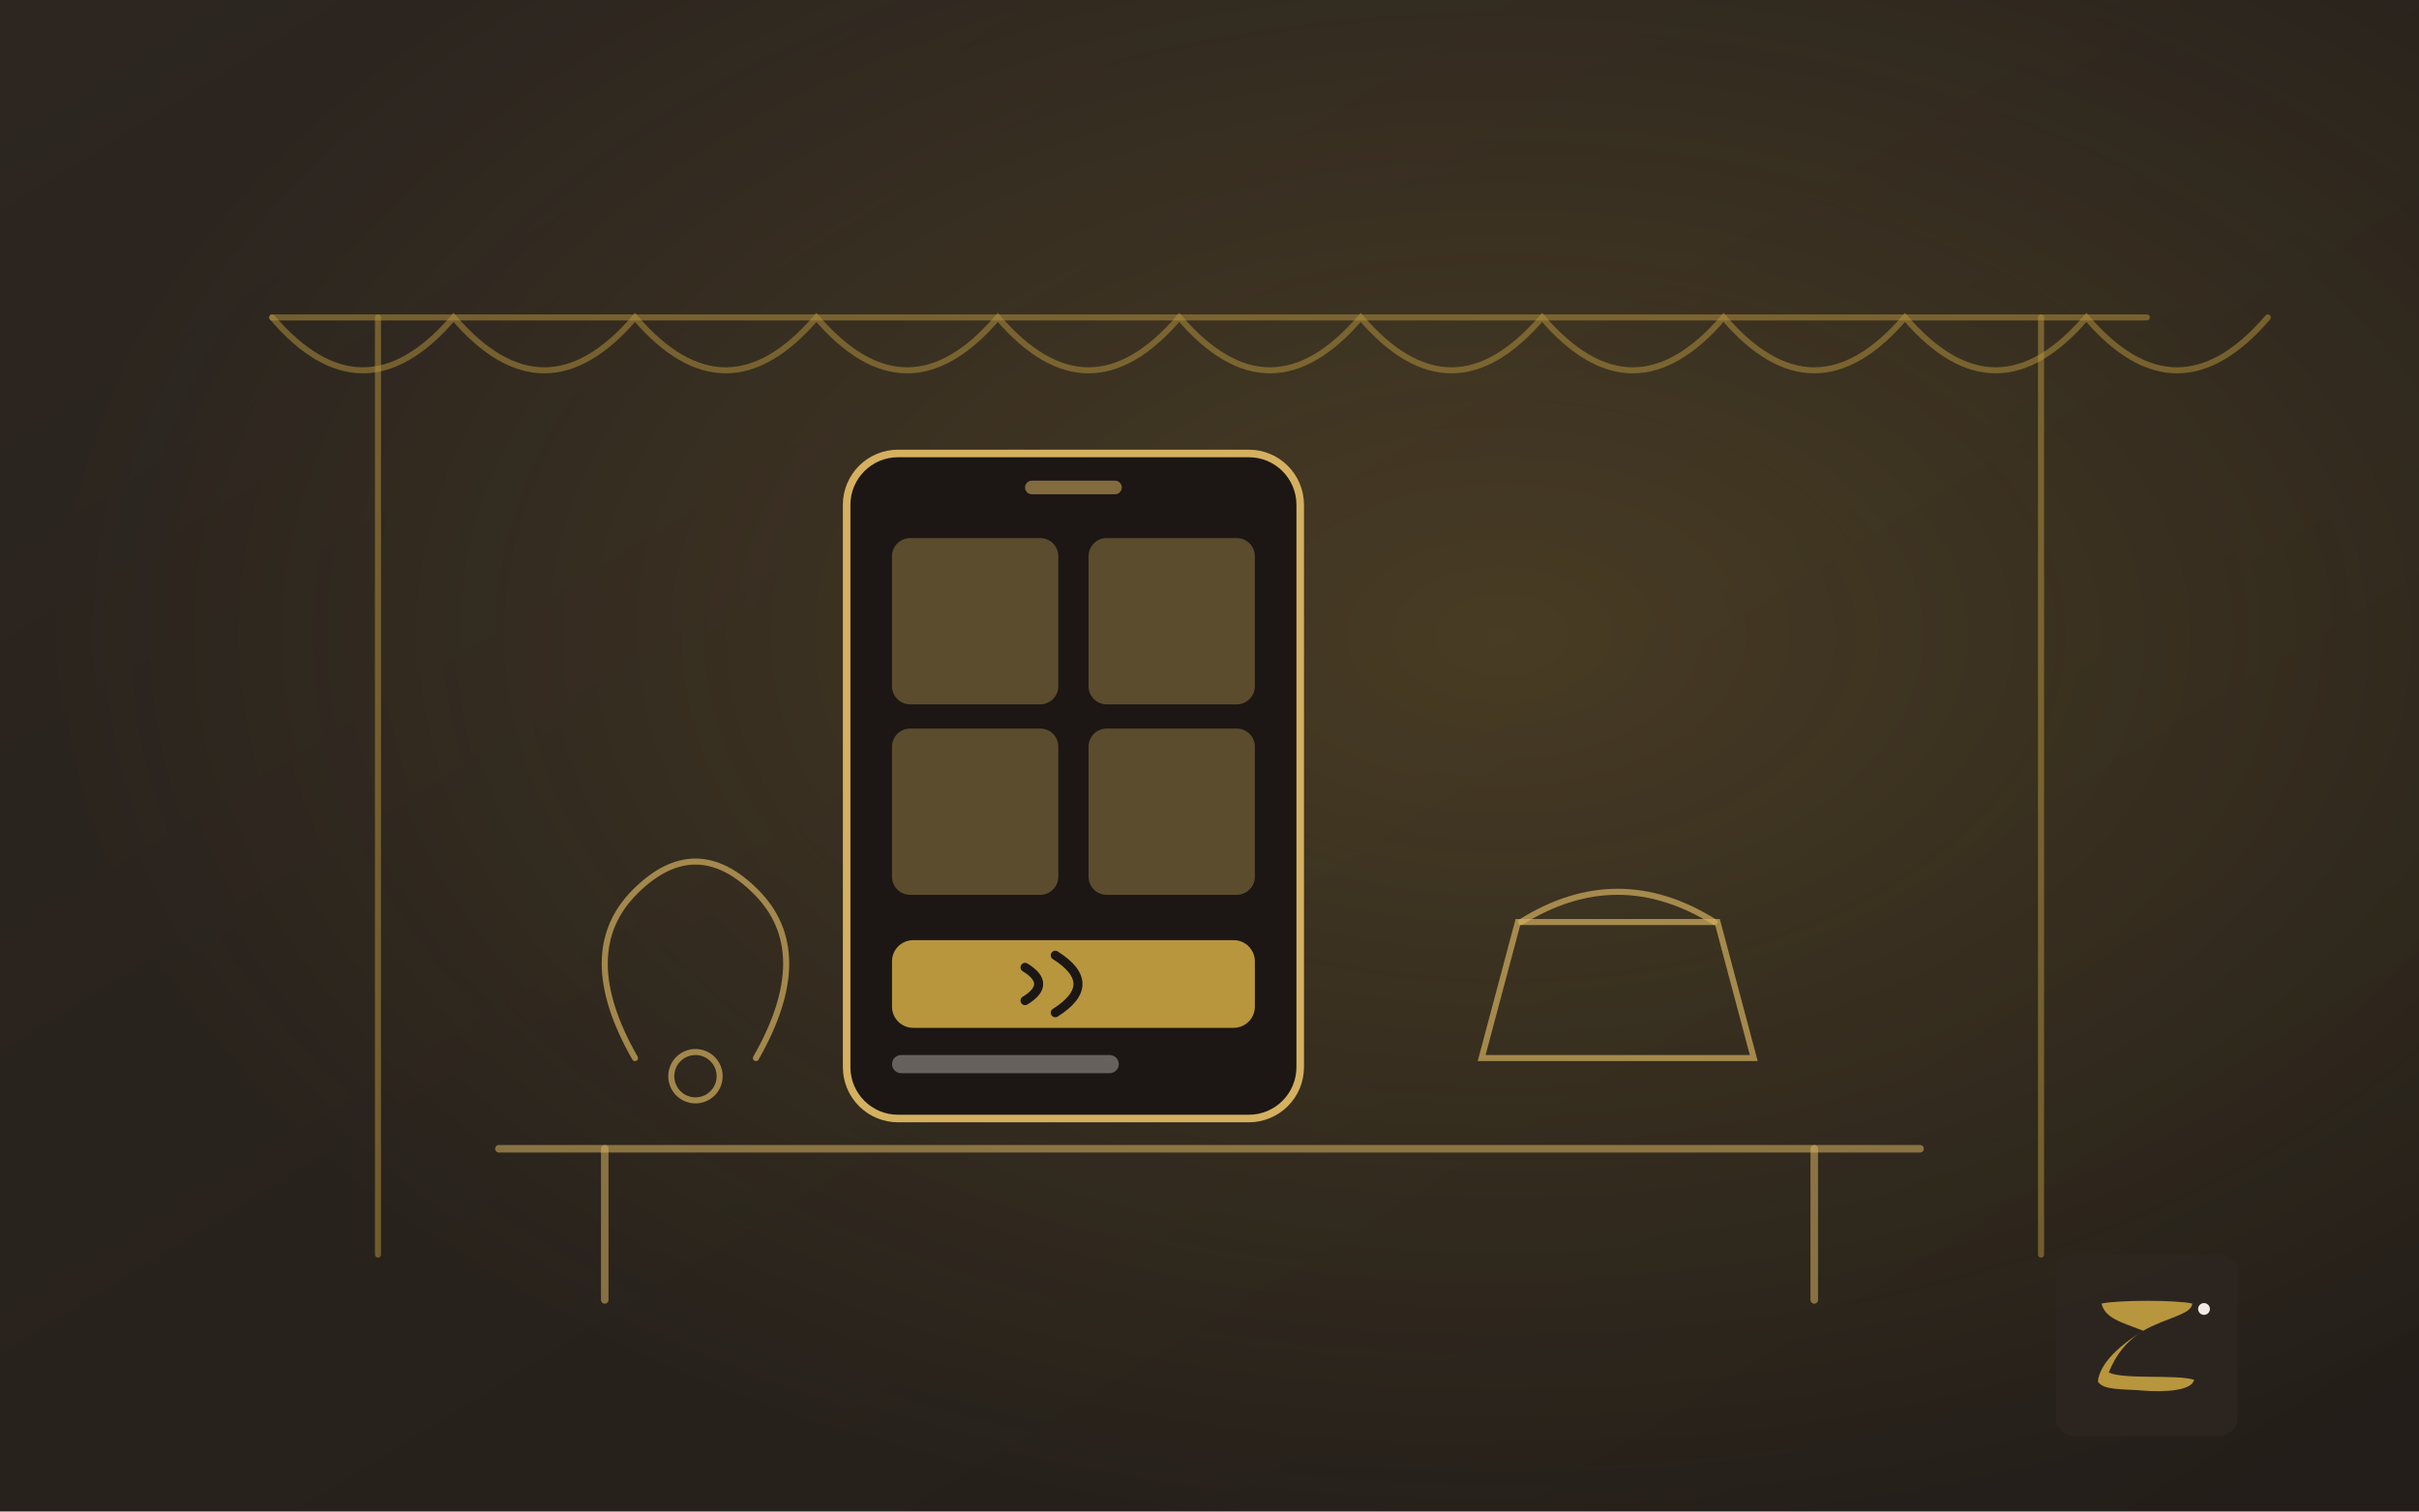
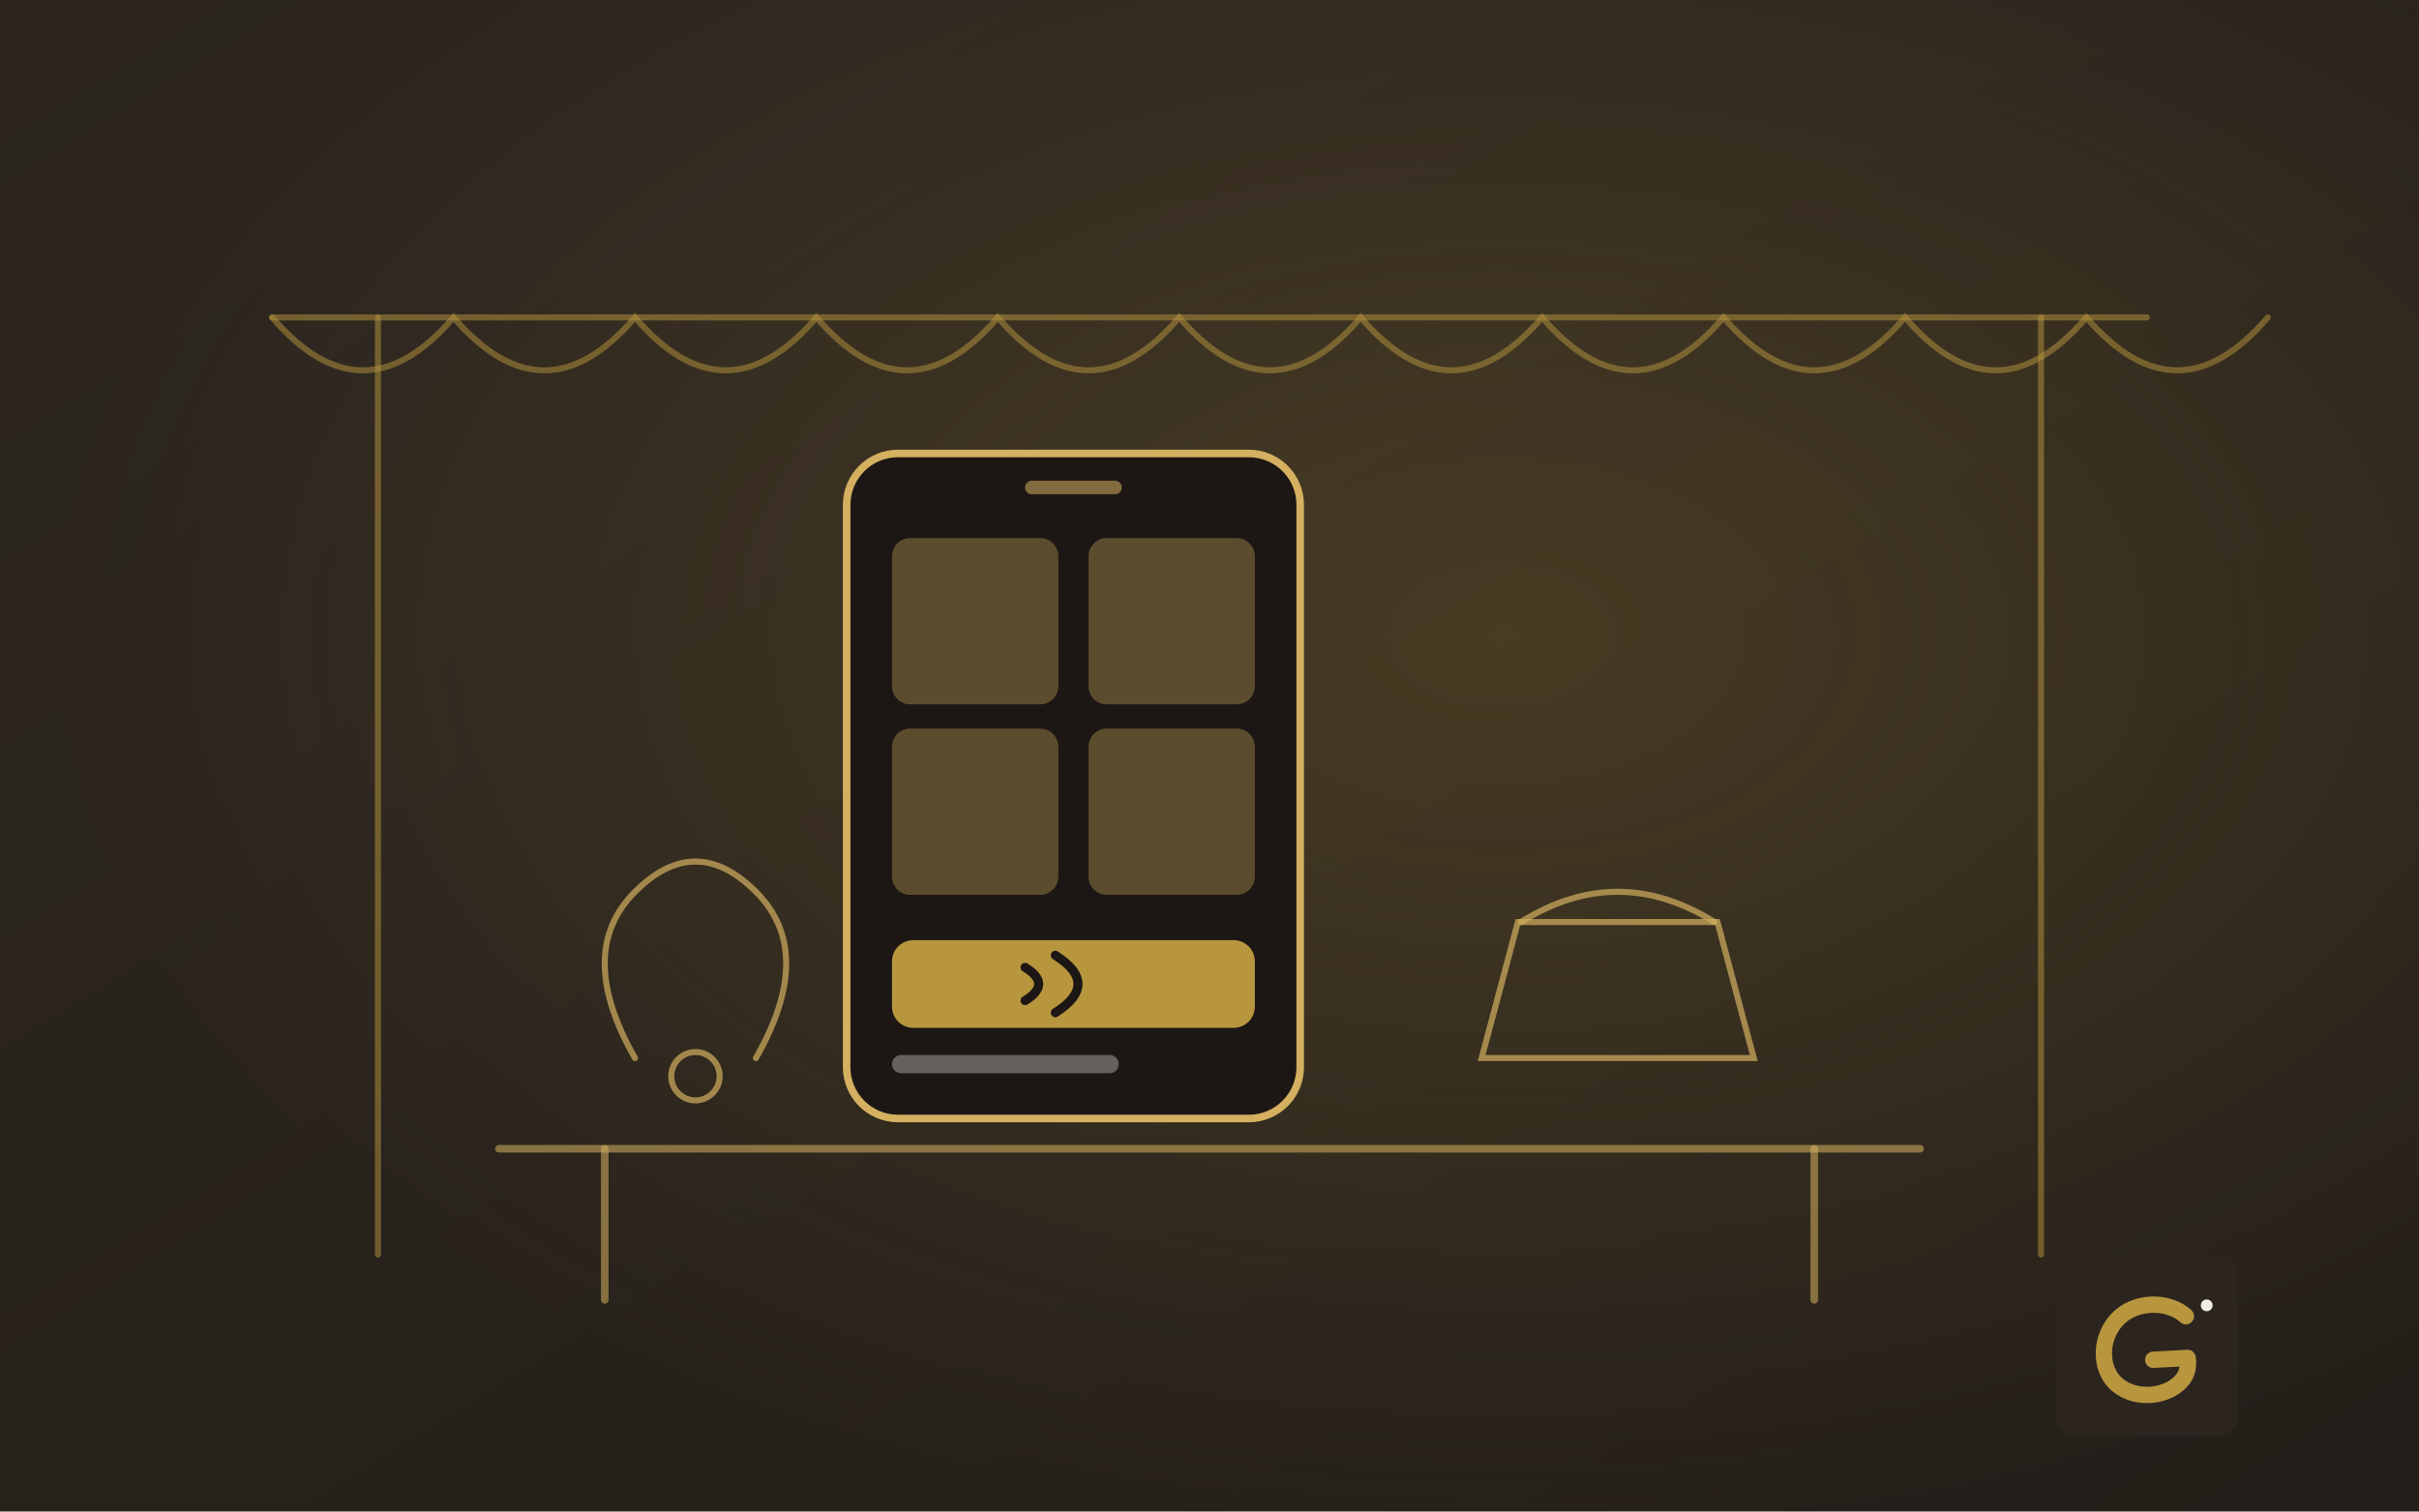
<svg xmlns="http://www.w3.org/2000/svg" viewBox="0 0 1600 1000" width="1600" height="1000" role="img" aria-label="A market stall till: a phone showing a shop, and the wares beside it">
  <defs>
    <linearGradient id="ground" x1="0" y1="0" x2="1" y2="1">
      <stop offset="0" stop-color="#2D2620" />
      <stop offset="1" stop-color="#231E19" />
    </linearGradient>
    <radialGradient id="glow" cx="0.62" cy="0.42" r="0.6">
      <stop offset="0" stop-color="#B8963E" stop-opacity="0.22" />
      <stop offset="1" stop-color="#B8963E" stop-opacity="0" />
    </radialGradient>
  </defs>
  <rect width="1600" height="1000" fill="url(#ground)" />
  <rect width="1600" height="1000" fill="url(#glow)" />
  <g stroke="#B8963E" stroke-opacity="0.5" stroke-width="4" fill="none" stroke-linecap="round">
    <path d="M180 210 H1420" />
    <path d="M180 210 q60 70 120 0 q60 70 120 0 q60 70 120 0 q60 70 120 0 q60 70 120 0 q60 70 120 0 q60 70 120 0 q60 70 120 0 q60 70 120 0 q60 70 120 0 q60 70 120 0" />
    <path d="M250 210 V830" />
    <path d="M1350 210 V830" />
  </g>
  <g stroke="#D4B060" stroke-opacity="0.55" stroke-width="5" fill="none" stroke-linecap="round">
    <path d="M330 760 H1270" />
    <path d="M400 760 V860" />
    <path d="M1200 760 V860" />
  </g>
  <g transform="translate(560 300)">
    <rect x="0" y="0" width="300" height="440" rx="34" fill="#1C1714" stroke="#D4B060" stroke-width="5" />
    <rect x="118" y="18" width="64" height="9" rx="4.5" fill="#D4B060" fill-opacity="0.55" />
    <g fill="#D4B060" fill-opacity="0.35">
      <rect x="30" y="56" width="110" height="110" rx="12" />
      <rect x="160" y="56" width="110" height="110" rx="12" />
      <rect x="30" y="182" width="110" height="110" rx="12" />
      <rect x="160" y="182" width="110" height="110" rx="12" />
    </g>
    <rect x="30" y="322" width="240" height="58" rx="14" fill="#B8963E" />
    <g stroke="#1C1714" stroke-width="6" fill="none" stroke-linecap="round">
      <path d="M118 340 q18 11 0 22" />
      <path d="M138 332 q30 19 0 38" />
    </g>
    <rect x="30" y="398" width="150" height="12" rx="6" fill="#F0EBE3" fill-opacity="0.35" />
  </g>
  <g stroke="#D4B060" stroke-opacity="0.7" stroke-width="4" fill="none" stroke-linecap="round">
    <path d="M420 700 q-40 -70 0 -110 q40 -40 80 0 q40 40 0 110" />
    <circle cx="460" cy="712" r="16" />
    <path d="M980 700 h180 l-24 -90 h-132 z" />
    <path d="M1006 610 q64 -40 128 0" />
  </g>
  <g transform="translate(1360 830) scale(0.6)">
    <rect width="200" height="200" rx="20" fill="#2D2620" fill-opacity="0.9" />
-     <path d="M50 54 C70 50 132 50 150 54 C150 66 120 70 96 84 C78 95 66 110 58 130 C74 138 132 132 152 138 C150 150 120 152 96 150 C74 148 52 150 46 140 C48 120 70 100 96 84 C70 74 54 70 50 54 Z" fill="#B8963E" />
-     <circle cx="163" cy="60" r="6.5" fill="#F0EBE3" />
+     <path d="M143 68 C126 52 92 50 71 68 C48 88 46 126 68 144 C90 162 126 156 140 137 C145 130 146 122 145 114 L107 116" fill="none" stroke="#B8963E" stroke-width="18" stroke-linecap="round" stroke-linejoin="round" />
+     <circle cx="166" cy="56" r="6.5" fill="#F0EBE3" />
  </g>
</svg>
